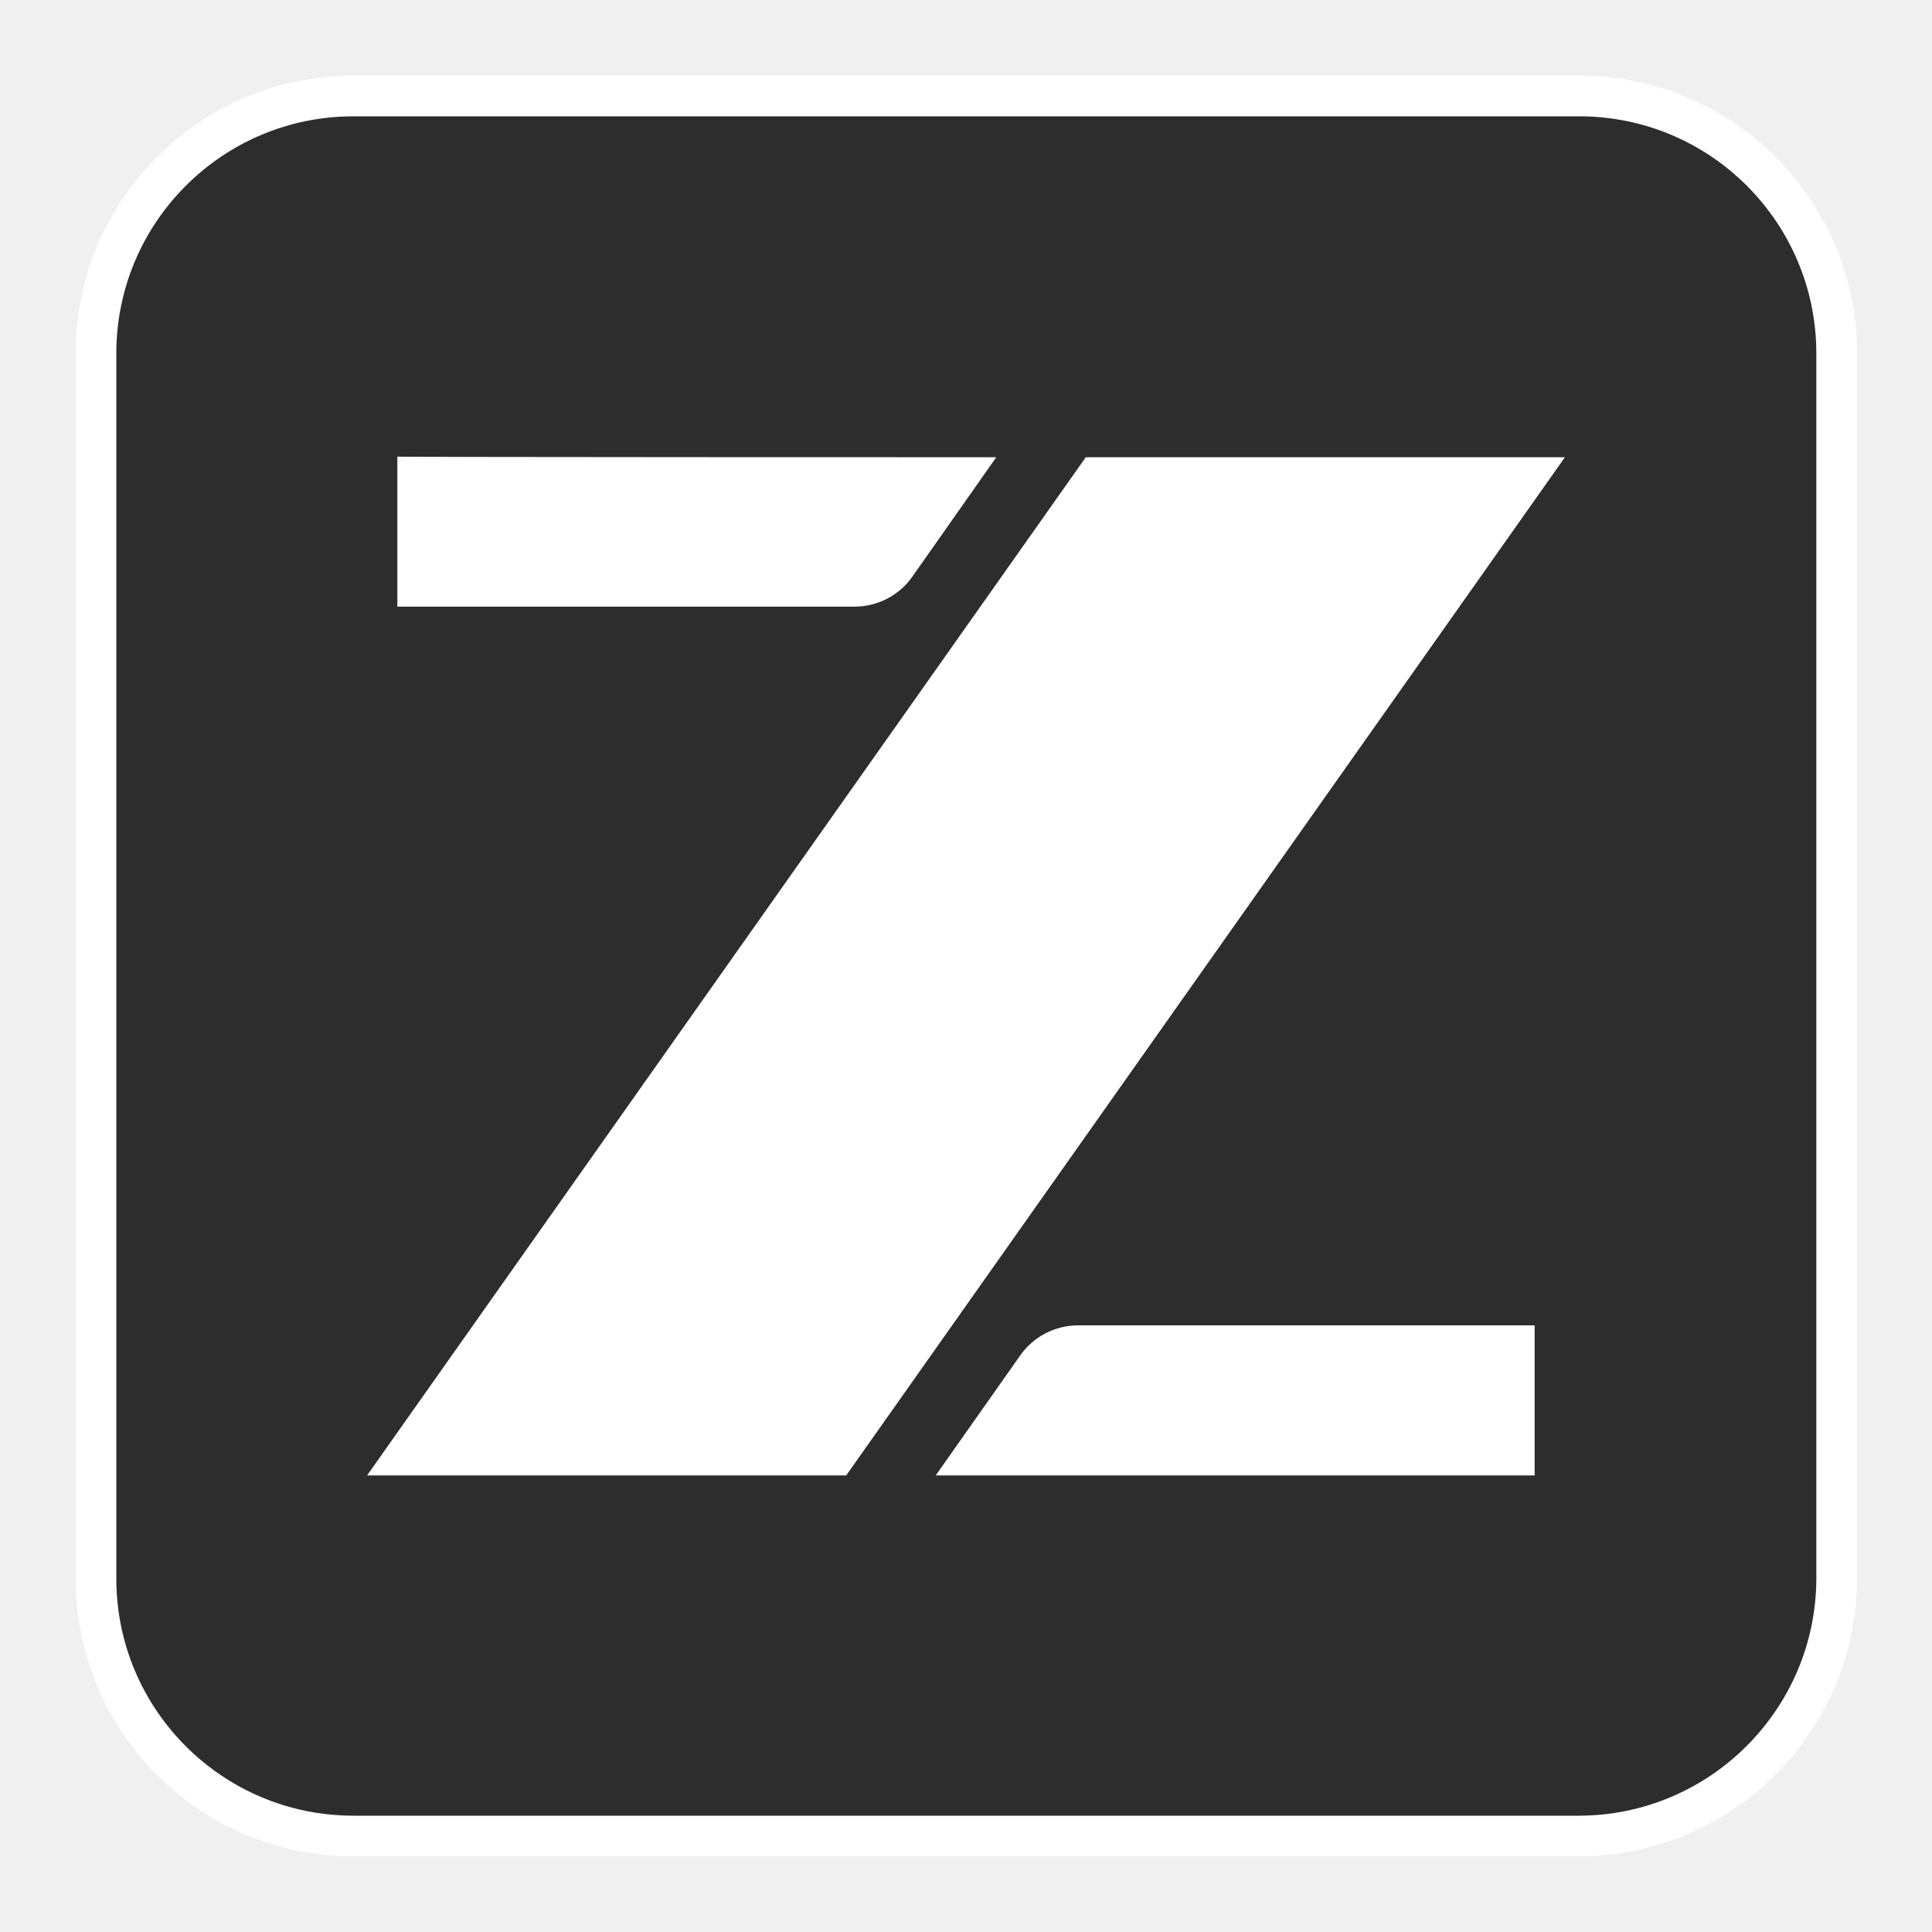
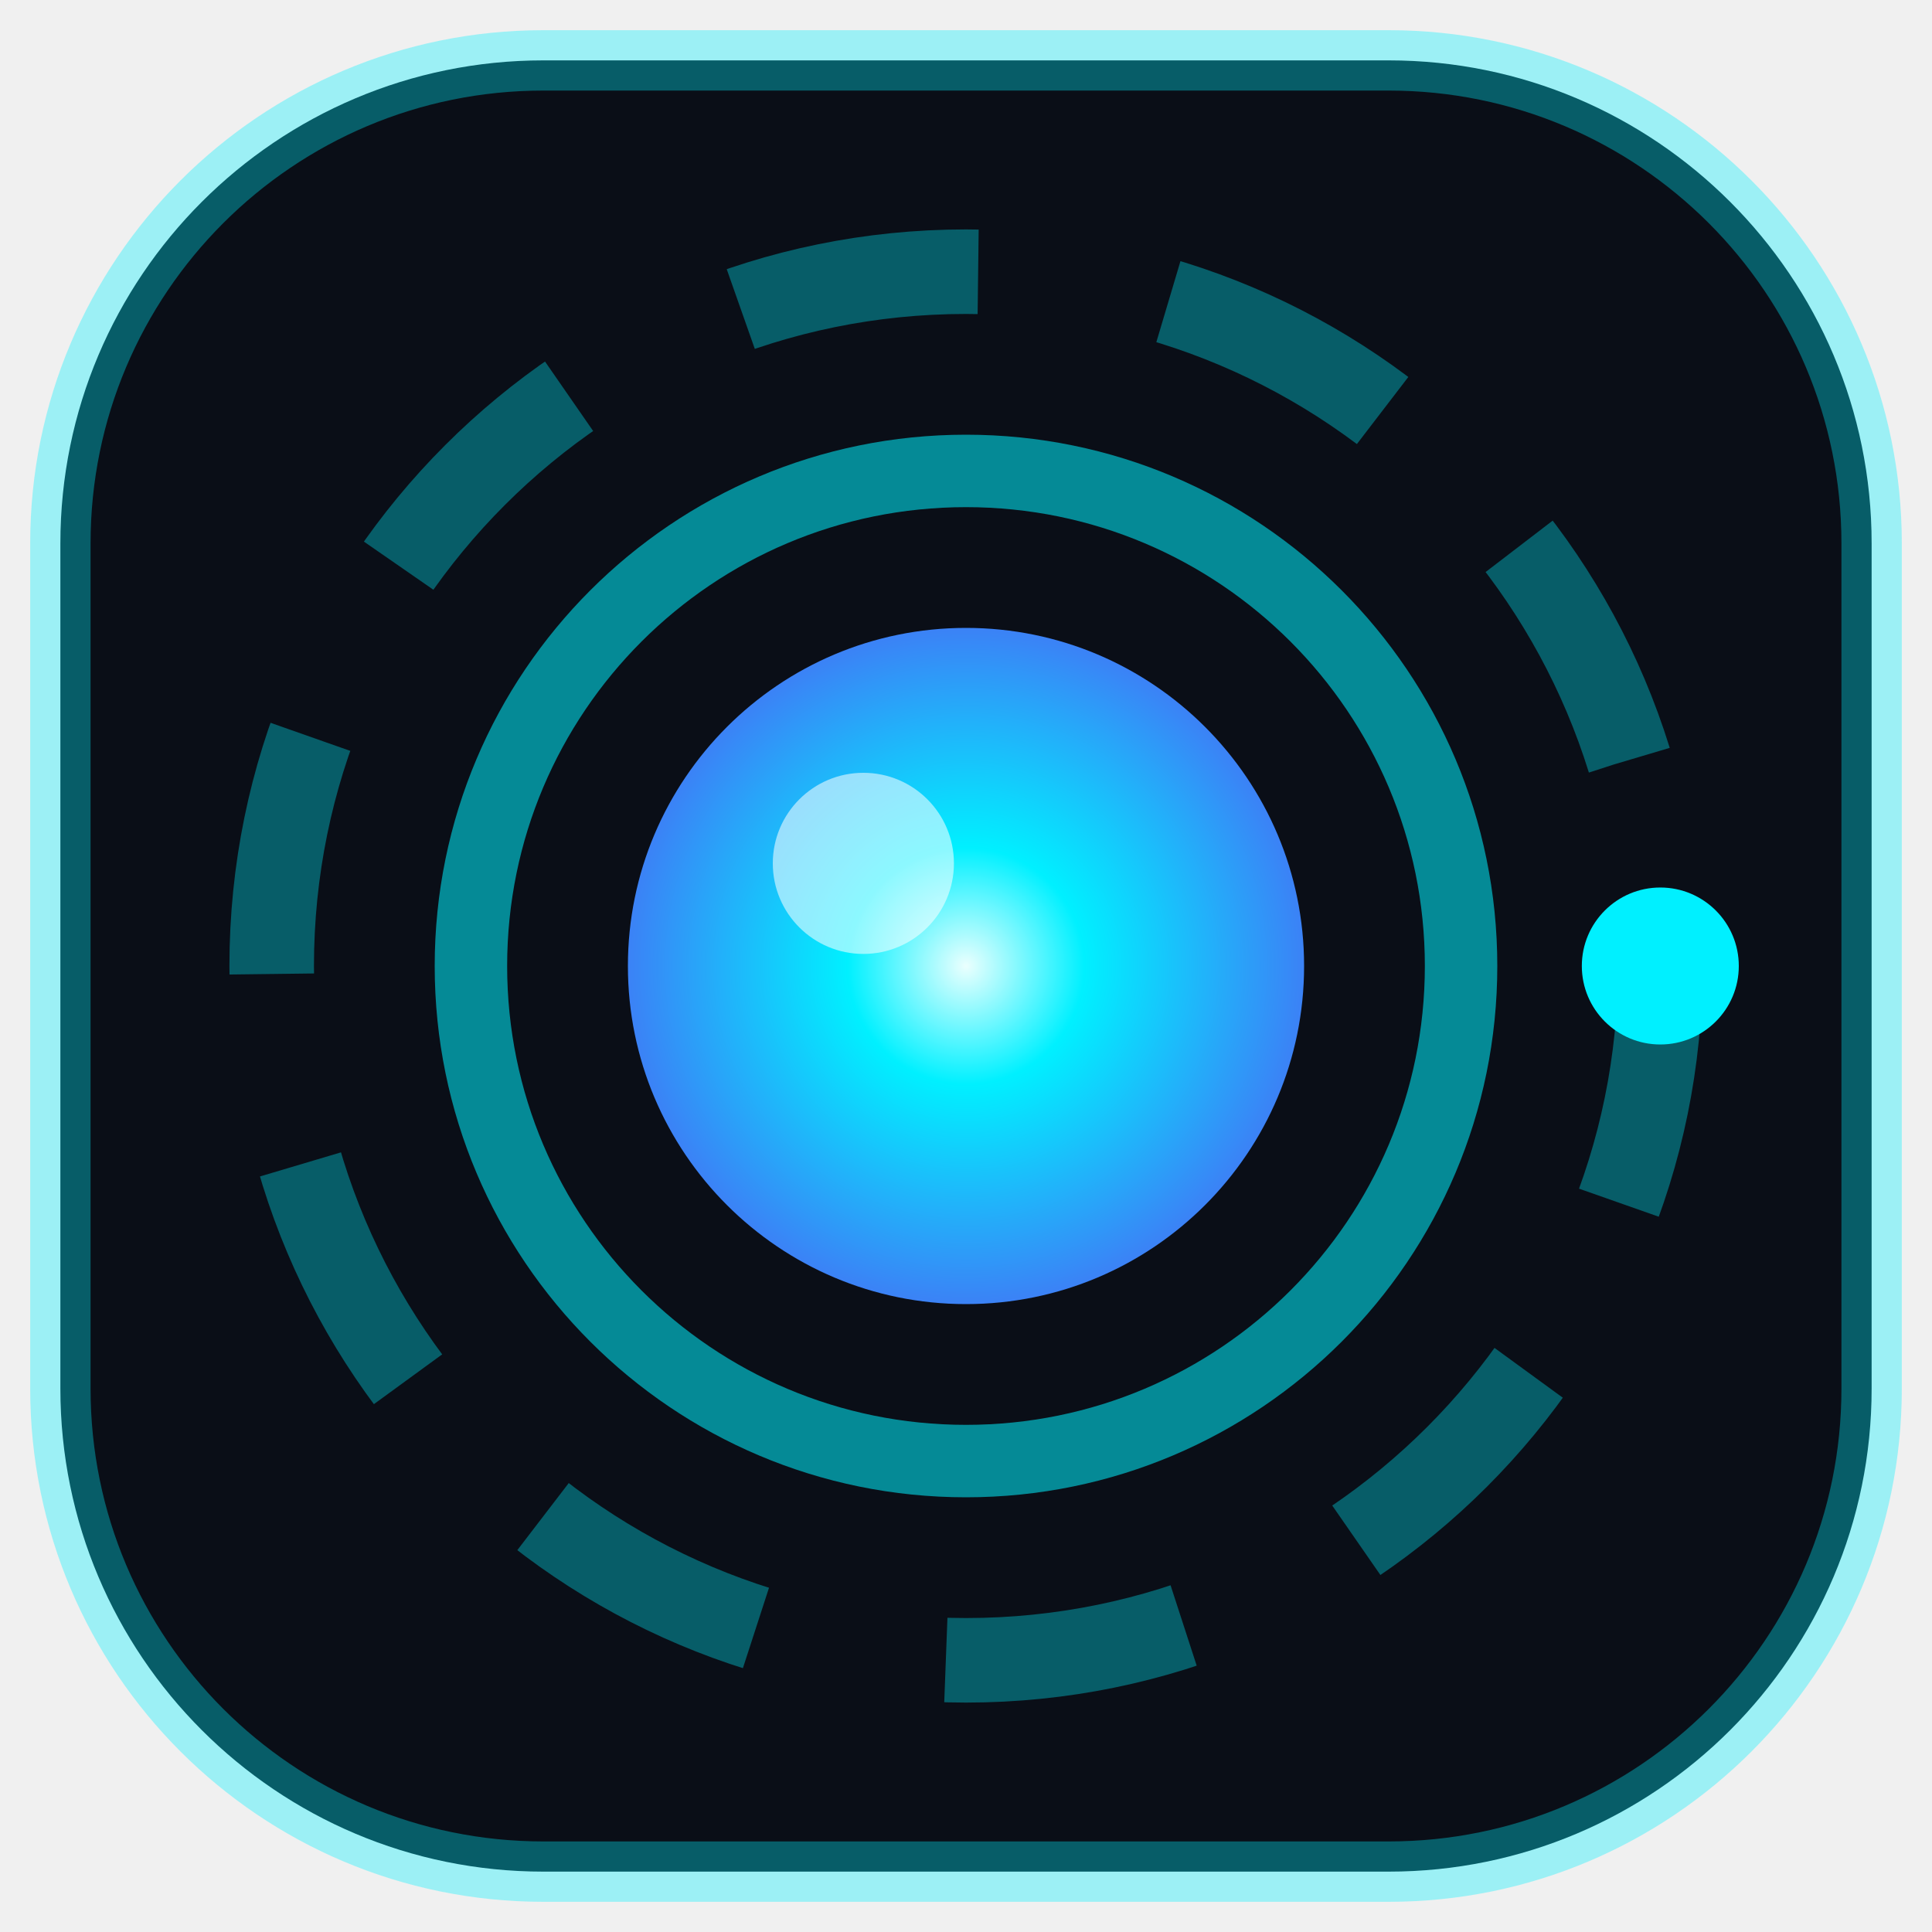
- <svg xmlns="http://www.w3.org/2000/svg" version="1.1" x="0px" y="0px" viewBox="0 0 30 30" style="enable-background:new 0 0 30 30;" xml:space="preserve">
+ <svg xmlns="http://www.w3.org/2000/svg" version="1.1" viewBox="0 0 32 32">
  <defs>
-     <style type="text/css">
-     .st194{fill:#2D2D2D;stroke:#FFFFFF;stroke-width:0.632;stroke-miterlimit:10;}
-     .st23{fill:#FFFFFF;}
- 
-     .z-breathe {
-       animation: breathe 2.5s ease-in-out infinite;
-     }
- 
-     @keyframes breathe {
-       0%, 100% { opacity: 0.7; }
-       50% { opacity: 1; }
-     }
-   </style>
+     <radialGradient id="enadia-core" cx="50%" cy="50%" r="50%">
+       <stop offset="0%" stop-color="#eafffe" />
+       <stop offset="35%" stop-color="#00f0ff" />
+       <stop offset="100%" stop-color="#3b82f6" />
+     </radialGradient>
  </defs>
-   <g>
-     <path class="st194" d="M24.51,28.51H5.49c-2.21,0-4-1.79-4-4V5.49c0-2.21,1.79-4,4-4h19.03c2.21,0,4,1.79,4,4v19.03     C28.51,26.72,26.72,28.51,24.51,28.51z" />
-     <g class="z-breathe">
-       <path class="st23" d="M15.47,7.1l-1.3,1.85c-0.2,0.29-0.54,0.47-0.9,0.47h-7.1V7.09C6.16,7.1,15.47,7.1,15.47,7.1z" />
-       <polygon class="st23" points="24.3,7.1 13.14,22.91 5.7,22.91 16.86,7.1" />
-       <path class="st23" d="M14.53,22.91l1.31-1.86c0.2-0.29,0.54-0.47,0.9-0.47h7.09v2.33H14.53z" />
-     </g>
-   </g>
+   <rect x="1" y="1" width="30" height="30" rx="8" fill="#0a0e17" stroke="#00f0ff" stroke-opacity="0.35" stroke-width="1" />
+   <circle cx="16" cy="16" r="11.5" fill="none" stroke="#00f0ff" stroke-opacity="0.35" stroke-width="1.4" stroke-dasharray="4 3.2" />
+   <circle cx="16" cy="16" r="8.2" fill="none" stroke="#00f0ff" stroke-opacity="0.55" stroke-width="1.2" />
+   <circle cx="16" cy="16" r="5.6" fill="url(#enadia-core)" />
+   <circle cx="14.3" cy="14.3" r="1.5" fill="#ffffff" fill-opacity="0.55" />
+   <circle cx="27.5" cy="16" r="1.3" fill="#00f0ff" />
</svg>
